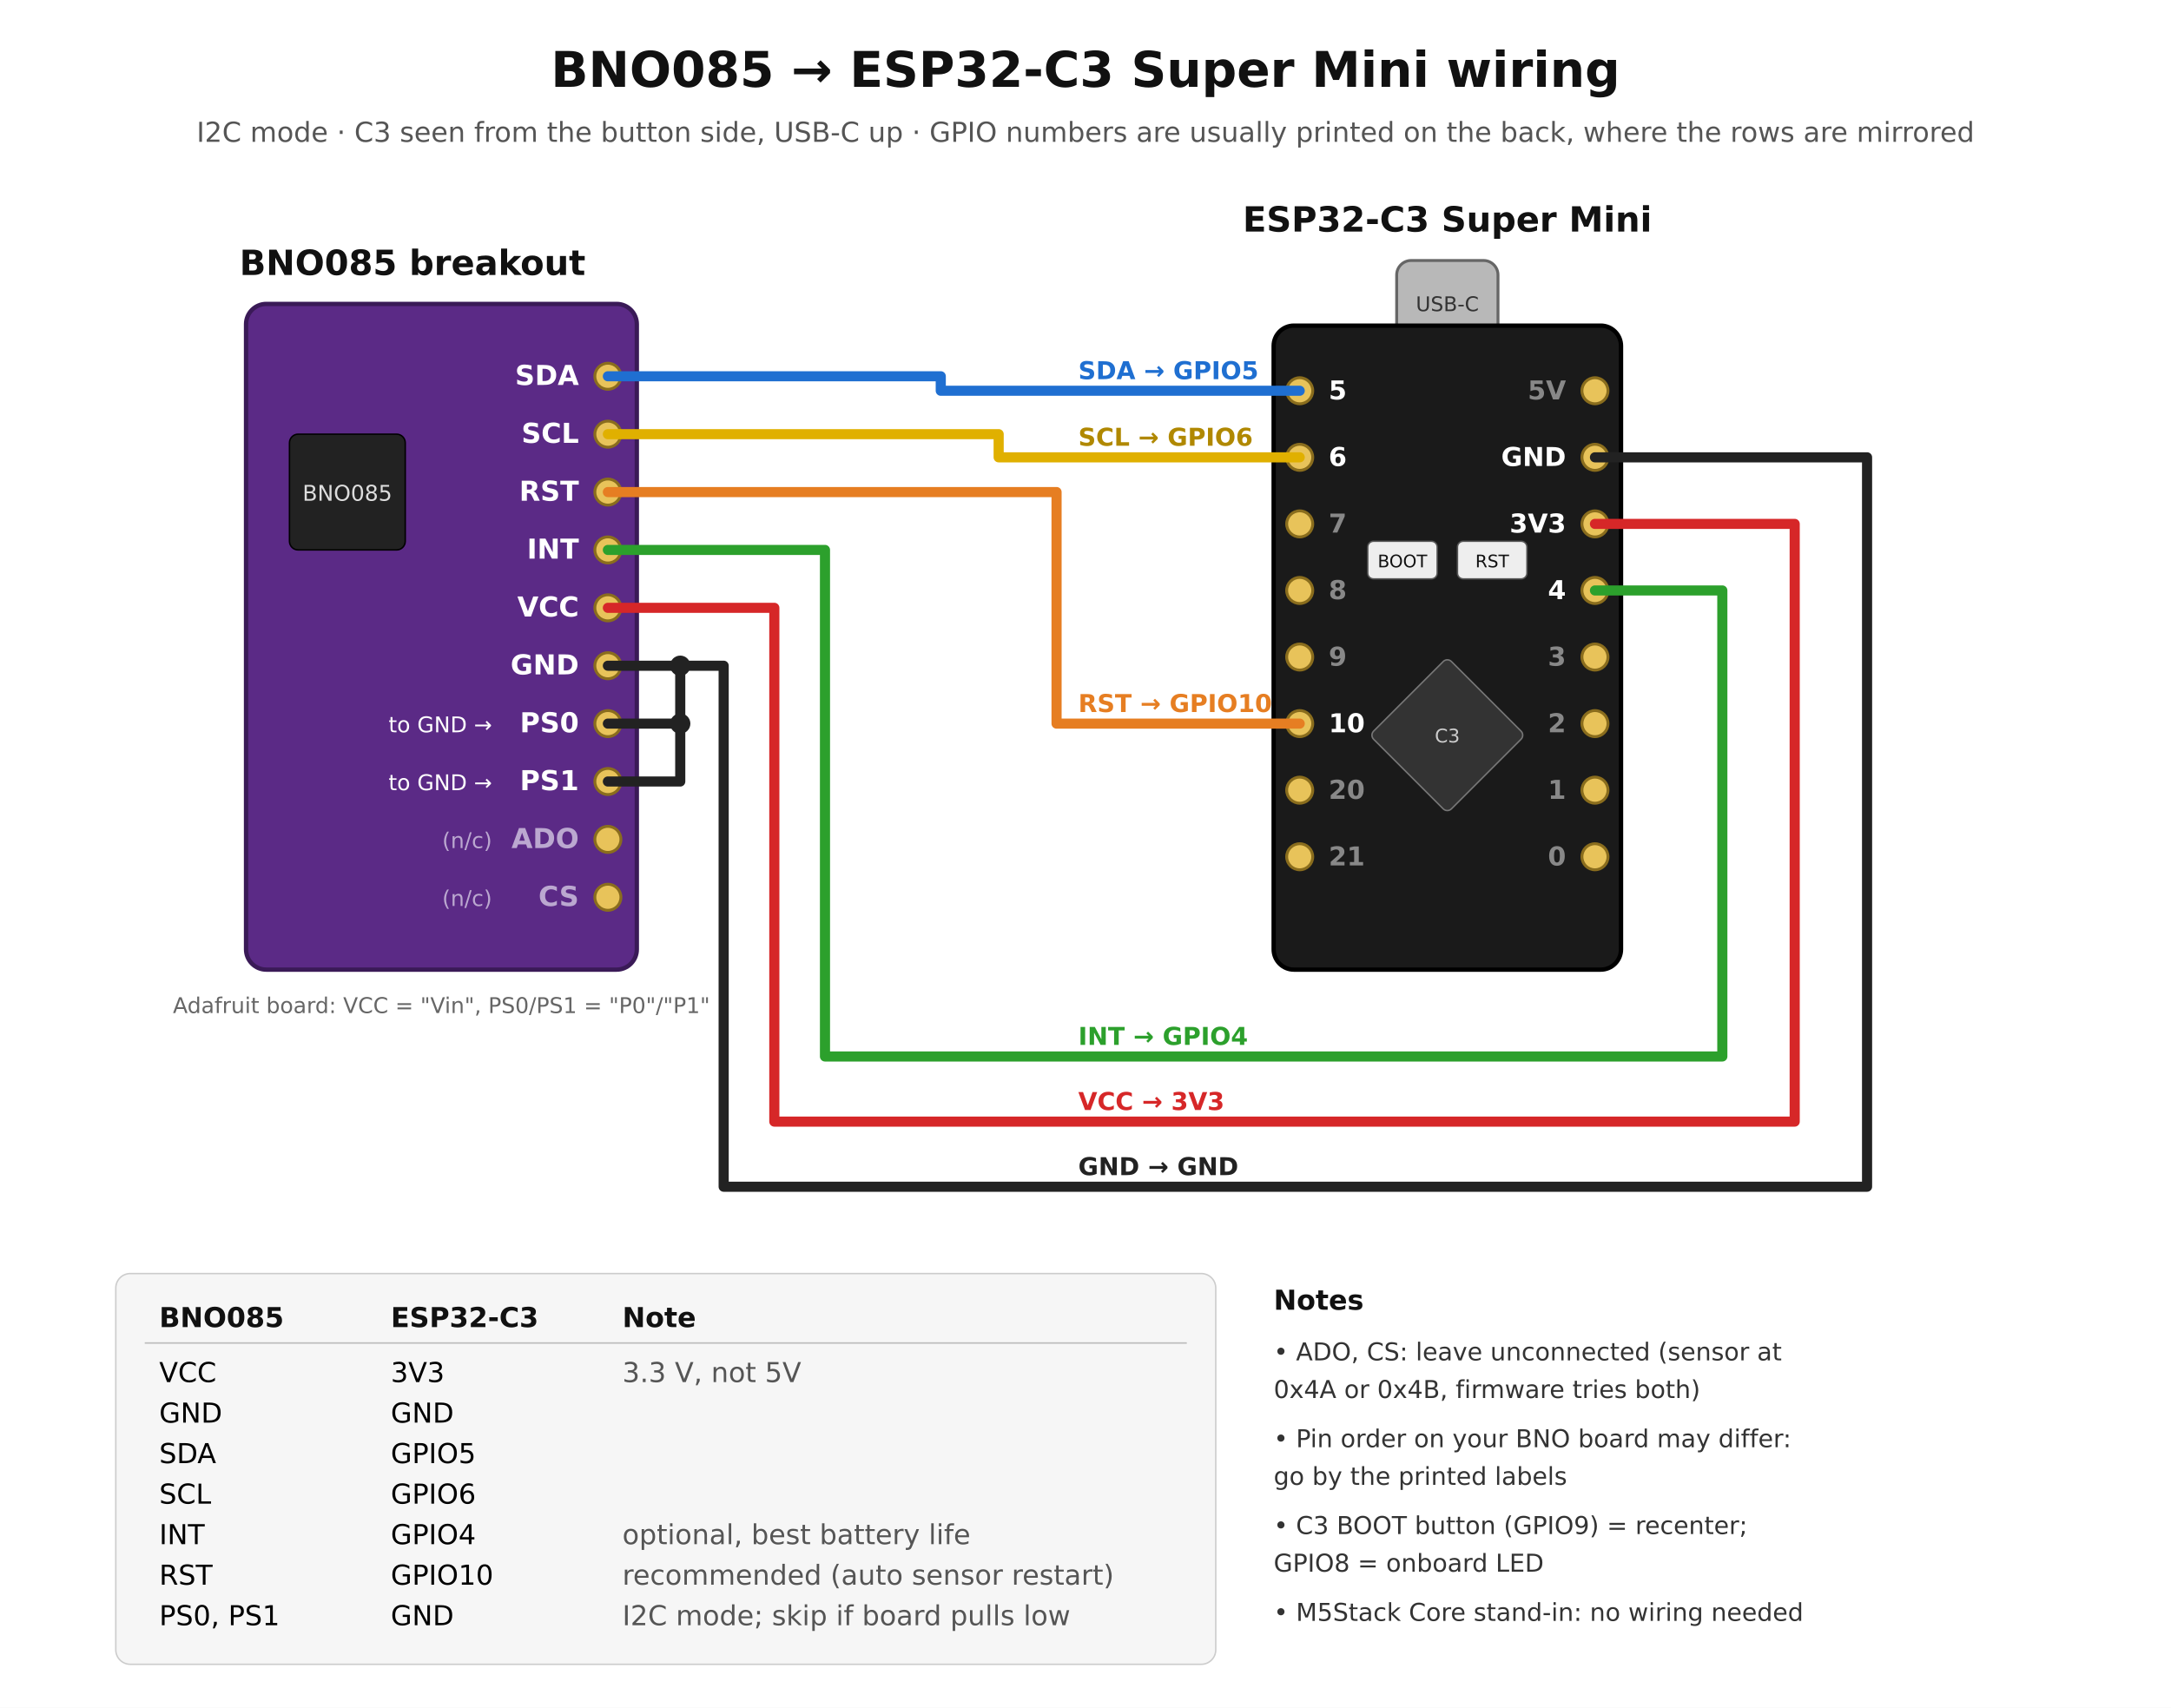
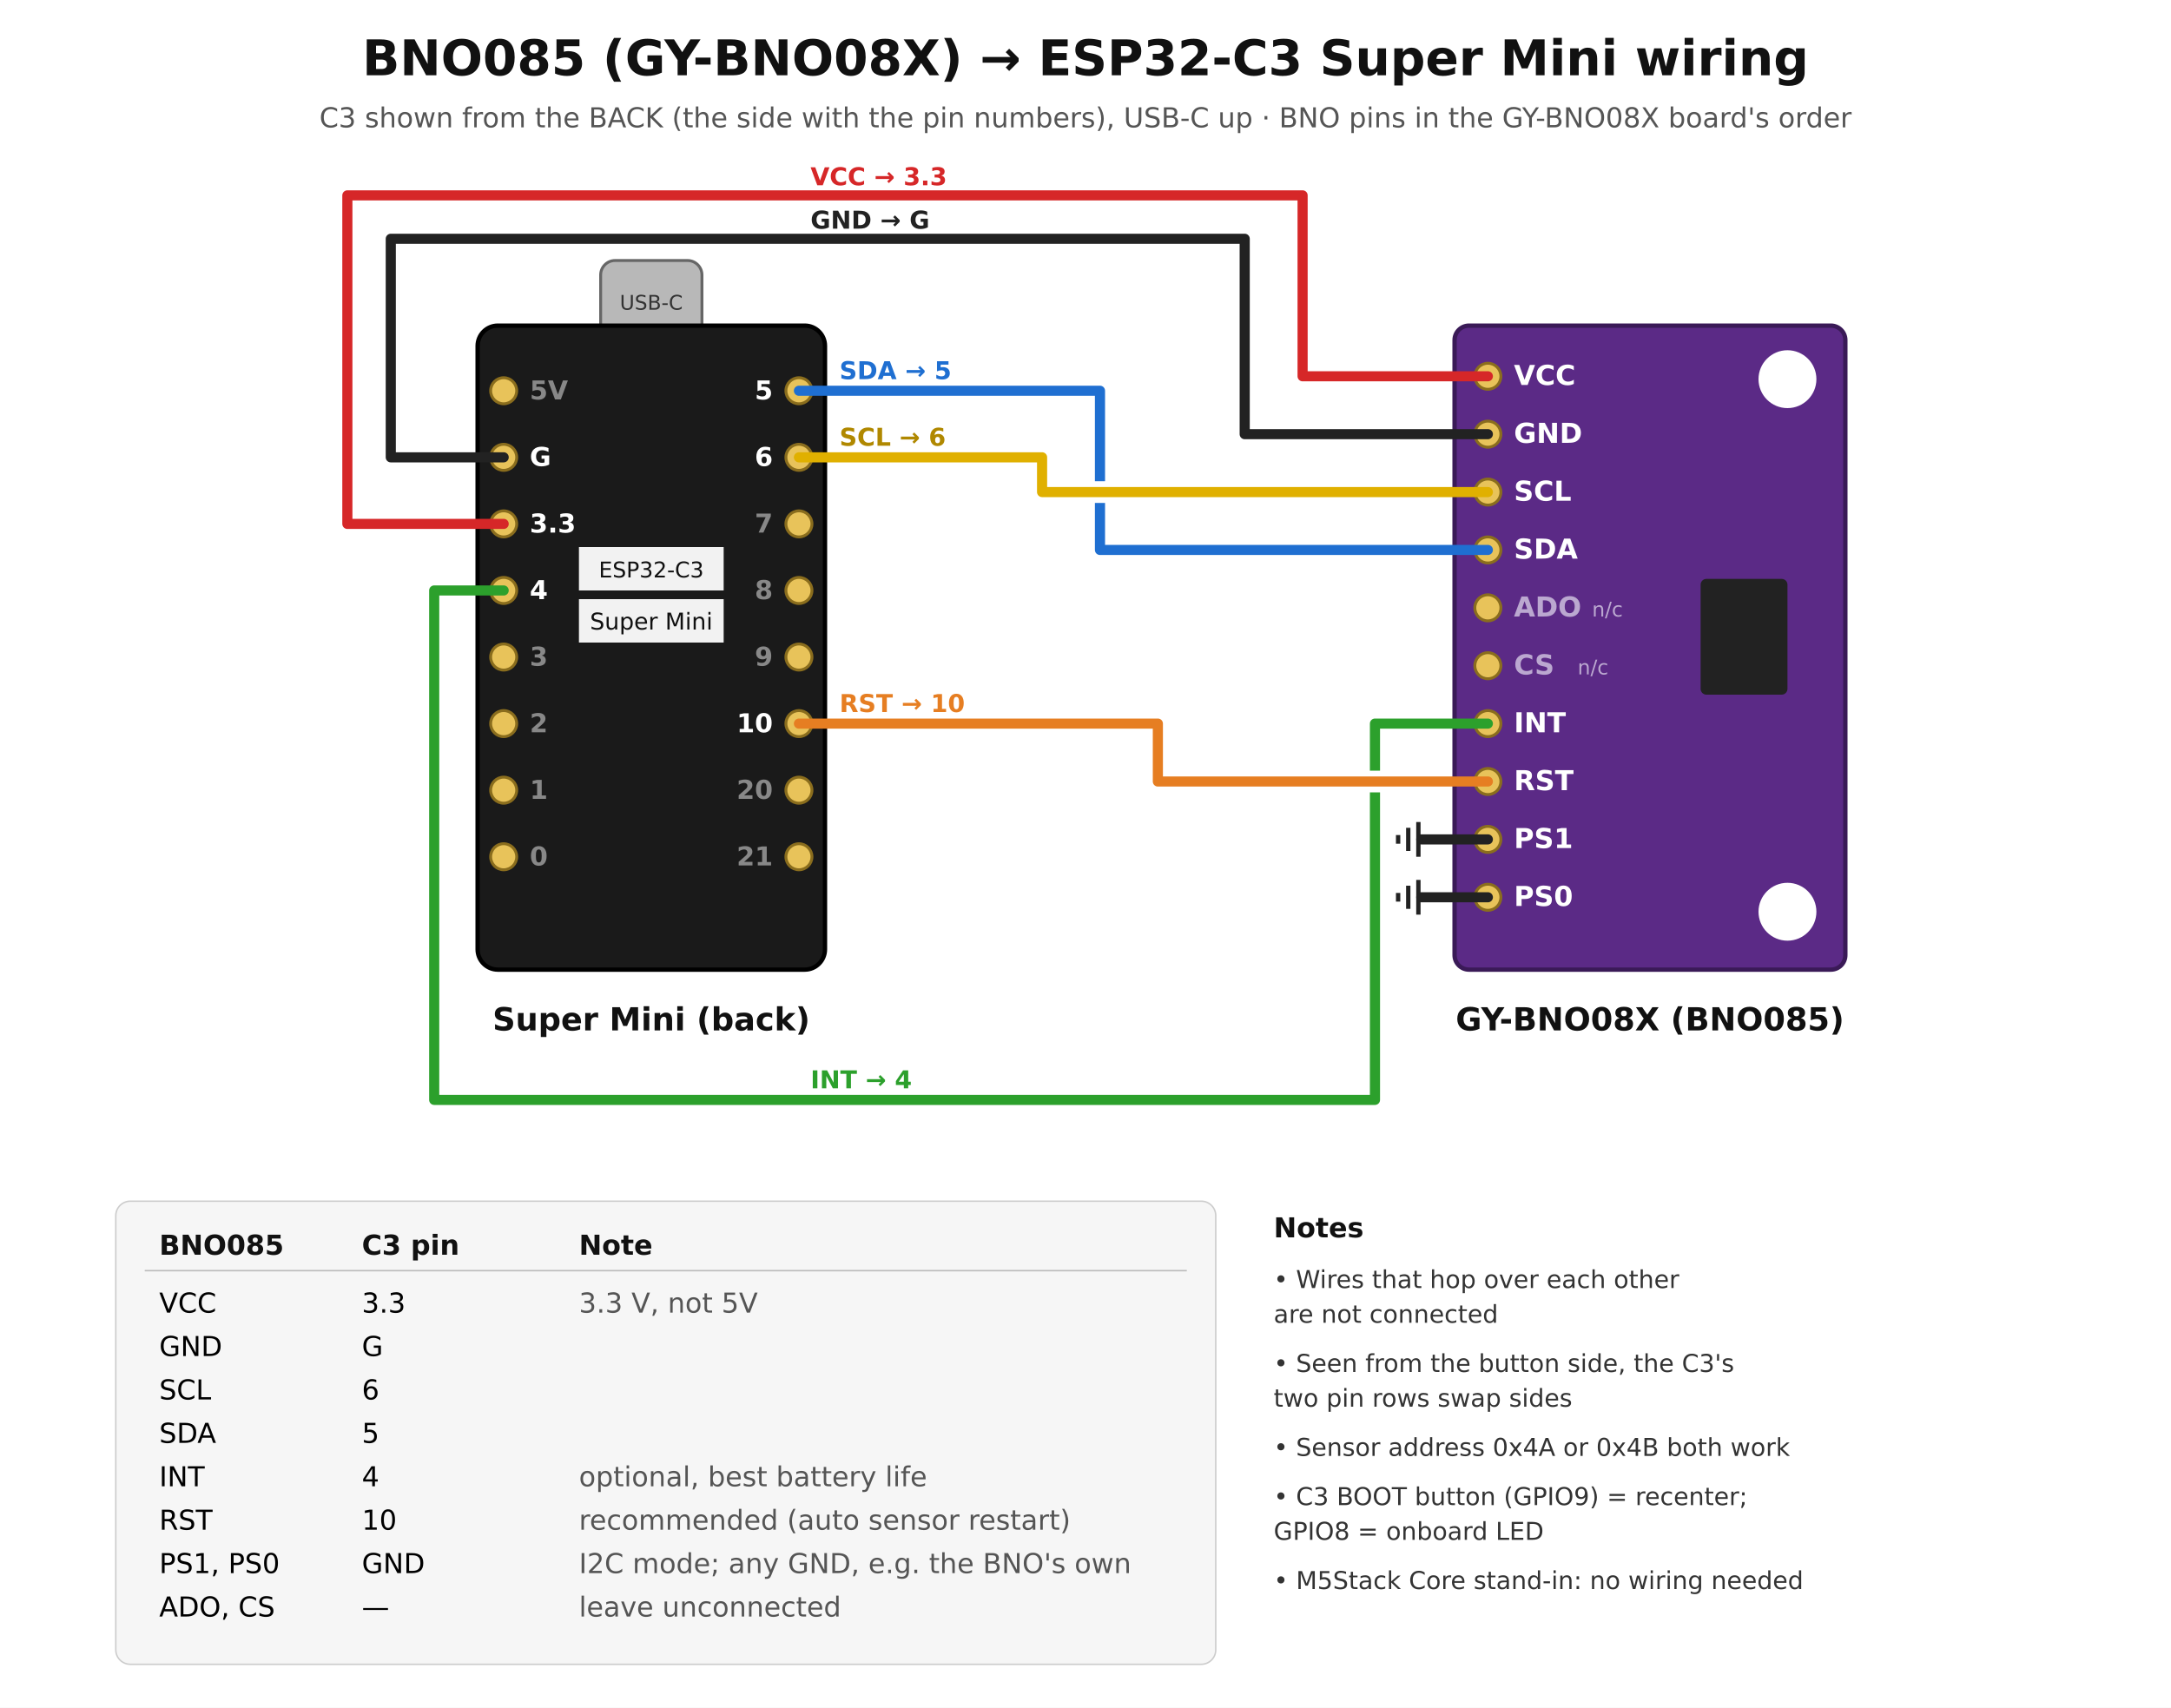
<svg xmlns="http://www.w3.org/2000/svg" width="1500" height="1180" viewBox="0 0 1500 1180" font-family="DejaVu Sans, Arial, sans-serif">
  <rect width="1500" height="1180" fill="#ffffff" />
-   <text x="750" y="60" text-anchor="middle" font-size="34" font-weight="bold" fill="#111">BNO085 → ESP32-C3 Super Mini wiring</text>
-   <text x="750" y="98" text-anchor="middle" font-size="19" fill="#555">I2C mode · C3 seen from the button side, USB-C up · GPIO numbers are usually printed on the back, where the rows are mirrored</text>
-   <rect x="170" y="210" width="270" height="460" rx="14" fill="#5b2a86" stroke="#3a1a57" stroke-width="3" />
-   <text x="285" y="190" text-anchor="middle" font-size="24" font-weight="bold" fill="#111">BNO085 breakout</text>
-   <rect x="200" y="300" width="80" height="80" rx="6" fill="#222" stroke="#000" />
-   <text x="240" y="346" text-anchor="middle" font-size="15" fill="#ddd">BNO085</text>
-   <g font-size="19" font-weight="bold" fill="#fff" text-anchor="end">
-     <text x="400" y="266">SDA</text>
-     <text x="400" y="306">SCL</text>
-     <text x="400" y="346">RST</text>
-     <text x="400" y="386">INT</text>
-     <text x="400" y="426">VCC</text>
-     <text x="400" y="466">GND</text>
-     <text x="400" y="506">PS0</text>
-     <text x="400" y="546">PS1</text>
-     <text x="400" y="586" fill="#bba8d0">ADO</text>
-     <text x="400" y="626" fill="#bba8d0">CS</text>
+   <text x="750" y="52" text-anchor="middle" font-size="34" font-weight="bold" fill="#111">BNO085 (GY-BNO08X) → ESP32-C3 Super Mini wiring</text>
+   <text x="750" y="88" text-anchor="middle" font-size="19" fill="#555">C3 shown from the BACK (the side with the pin numbers), USB-C up · BNO pins in the GY-BNO08X board's order</text>
+   <rect x="415" y="180" width="70" height="56" rx="10" fill="#b8b8b8" stroke="#666" stroke-width="2" />
+   <text x="450" y="214" text-anchor="middle" font-size="14" fill="#333">USB-C</text>
+   <rect x="330" y="225" width="240" height="445" rx="14" fill="#1a1a1a" stroke="#000" stroke-width="3" />
+   <rect x="400" y="378" width="100" height="30" fill="#f2f2f2" />
+   <text x="450" y="399" text-anchor="middle" font-size="15" fill="#111">ESP32-C3</text>
+   <rect x="400" y="414" width="100" height="30" fill="#f2f2f2" />
+   <text x="450" y="435" text-anchor="middle" font-size="16" fill="#111">Super Mini</text>
+   <text x="450" y="712" text-anchor="middle" font-size="22" font-weight="bold" fill="#111">Super Mini (back)</text>
+   <g font-size="18" font-weight="bold" fill="#fff">
+     <text x="366" y="276" fill="#888">5V</text>
+     <text x="366" y="322">G</text>
+     <text x="366" y="368">3.3</text>
+     <text x="366" y="414">4</text>
+     <text x="366" y="460" fill="#888">3</text>
+     <text x="366" y="506" fill="#888">2</text>
+     <text x="366" y="552" fill="#888">1</text>
+     <text x="366" y="598" fill="#888">0</text>
  </g>
-   <g font-size="15" text-anchor="end">
-     <text x="340" y="506" fill="#fff">to GND →</text>
-     <text x="340" y="546" fill="#fff">to GND →</text>
-     <text x="340" y="586" fill="#bba8d0">(n/c)</text>
-     <text x="340" y="626" fill="#bba8d0">(n/c)</text>
+   <g font-size="18" font-weight="bold" fill="#fff" text-anchor="end">
+     <text x="534" y="276">5</text>
+     <text x="534" y="322">6</text>
+     <text x="534" y="368" fill="#888">7</text>
+     <text x="534" y="414" fill="#888">8</text>
+     <text x="534" y="460" fill="#888">9</text>
+     <text x="534" y="506">10</text>
+     <text x="534" y="552" fill="#888">20</text>
+     <text x="534" y="598" fill="#888">21</text>
  </g>
  <g fill="#e8c35a" stroke="#8a6d1d" stroke-width="2">
-     <circle cx="420" cy="260" r="9" />
-     <circle cx="420" cy="300" r="9" />
-     <circle cx="420" cy="340" r="9" />
-     <circle cx="420" cy="380" r="9" />
-     <circle cx="420" cy="420" r="9" />
-     <circle cx="420" cy="460" r="9" />
-     <circle cx="420" cy="500" r="9" />
-     <circle cx="420" cy="540" r="9" />
-     <circle cx="420" cy="580" r="9" />
-     <circle cx="420" cy="620" r="9" />
+     <circle cx="348" cy="270" r="9" />
+     <circle cx="348" cy="316" r="9" />
+     <circle cx="348" cy="362" r="9" />
+     <circle cx="348" cy="408" r="9" />
+     <circle cx="348" cy="454" r="9" />
+     <circle cx="348" cy="500" r="9" />
+     <circle cx="348" cy="546" r="9" />
+     <circle cx="348" cy="592" r="9" />
+     <circle cx="552" cy="270" r="9" />
+     <circle cx="552" cy="316" r="9" />
+     <circle cx="552" cy="362" r="9" />
+     <circle cx="552" cy="408" r="9" />
+     <circle cx="552" cy="454" r="9" />
+     <circle cx="552" cy="500" r="9" />
+     <circle cx="552" cy="546" r="9" />
+     <circle cx="552" cy="592" r="9" />
  </g>
-   <text x="305" y="700" text-anchor="middle" font-size="15" fill="#666">Adafruit board: VCC = "Vin", PS0/PS1 = "P0"/"P1"</text>
-   <rect x="965" y="180" width="70" height="56" rx="10" fill="#b8b8b8" stroke="#666" stroke-width="2" />
-   <text x="1000" y="215" text-anchor="middle" font-size="14" fill="#333">USB-C</text>
-   <rect x="880" y="225" width="240" height="445" rx="14" fill="#1a1a1a" stroke="#000" stroke-width="3" />
-   <text x="1000" y="160" text-anchor="middle" font-size="24" font-weight="bold" fill="#111">ESP32-C3 Super Mini</text>
-   <rect x="945" y="374" width="48" height="26" rx="4" fill="#eee" stroke="#555" />
-   <text x="969" y="392" text-anchor="middle" font-size="12" fill="#111">BOOT</text>
-   <rect x="1007" y="374" width="48" height="26" rx="4" fill="#eee" stroke="#555" />
-   <text x="1031" y="392" text-anchor="middle" font-size="12" fill="#111">RST</text>
-   <rect x="962" y="470" width="76" height="76" rx="4" fill="#333" stroke="#777" transform="rotate(45 1000 508)" />
-   <text x="1000" y="513" text-anchor="middle" font-size="13" fill="#ccc">C3</text>
-   <g font-size="18" font-weight="bold" fill="#fff">
-     <text x="918" y="276">5</text>
-     <text x="918" y="322">6</text>
-     <text x="918" y="368" fill="#888">7</text>
-     <text x="918" y="414" fill="#888">8</text>
-     <text x="918" y="460" fill="#888">9</text>
-     <text x="918" y="506">10</text>
-     <text x="918" y="552" fill="#888">20</text>
-     <text x="918" y="598" fill="#888">21</text>
+   <rect x="1005" y="225" width="270" height="445" rx="10" fill="#5b2a86" stroke="#3a1a57" stroke-width="3" />
+   <circle cx="1235" cy="262" r="20" fill="#fff" />
+   <circle cx="1235" cy="630" r="20" fill="#fff" />
+   <rect x="1175" y="400" width="60" height="80" rx="4" fill="#222" />
+   <text x="1140" y="712" text-anchor="middle" font-size="22" font-weight="bold" fill="#111">GY-BNO08X (BNO085)</text>
+   <g font-size="19" font-weight="bold" fill="#fff">
+     <text x="1046" y="266">VCC</text>
+     <text x="1046" y="306">GND</text>
+     <text x="1046" y="346">SCL</text>
+     <text x="1046" y="386">SDA</text>
+     <text x="1046" y="426" fill="#bba8d0">ADO</text>
+     <text x="1046" y="466" fill="#bba8d0">CS</text>
+     <text x="1046" y="506">INT</text>
+     <text x="1046" y="546">RST</text>
+     <text x="1046" y="586">PS1</text>
+     <text x="1046" y="626">PS0</text>
  </g>
-   <g font-size="18" font-weight="bold" fill="#fff" text-anchor="end">
-     <text x="1082" y="276" fill="#888">5V</text>
-     <text x="1082" y="322">GND</text>
-     <text x="1082" y="368">3V3</text>
-     <text x="1082" y="414">4</text>
-     <text x="1082" y="460" fill="#888">3</text>
-     <text x="1082" y="506" fill="#888">2</text>
-     <text x="1082" y="552" fill="#888">1</text>
-     <text x="1082" y="598" fill="#888">0</text>
+   <g font-size="14" fill="#bba8d0">
+     <text x="1100" y="426">n/c</text>
+     <text x="1090" y="466">n/c</text>
  </g>
  <g fill="#e8c35a" stroke="#8a6d1d" stroke-width="2">
-     <circle cx="898" cy="270" r="9" />
-     <circle cx="898" cy="316" r="9" />
-     <circle cx="898" cy="362" r="9" />
-     <circle cx="898" cy="408" r="9" />
-     <circle cx="898" cy="454" r="9" />
-     <circle cx="898" cy="500" r="9" />
-     <circle cx="898" cy="546" r="9" />
-     <circle cx="898" cy="592" r="9" />
-     <circle cx="1102" cy="270" r="9" />
-     <circle cx="1102" cy="316" r="9" />
-     <circle cx="1102" cy="362" r="9" />
-     <circle cx="1102" cy="408" r="9" />
-     <circle cx="1102" cy="454" r="9" />
-     <circle cx="1102" cy="500" r="9" />
-     <circle cx="1102" cy="546" r="9" />
-     <circle cx="1102" cy="592" r="9" />
+     <circle cx="1028" cy="260" r="9" />
+     <circle cx="1028" cy="300" r="9" />
+     <circle cx="1028" cy="340" r="9" />
+     <circle cx="1028" cy="380" r="9" />
+     <circle cx="1028" cy="420" r="9" />
+     <circle cx="1028" cy="460" r="9" />
+     <circle cx="1028" cy="500" r="9" />
+     <circle cx="1028" cy="540" r="9" />
+     <circle cx="1028" cy="580" r="9" />
+     <circle cx="1028" cy="620" r="9" />
  </g>
  <g fill="none" stroke-width="7" stroke-linecap="round" stroke-linejoin="round">
-     <path d="M420,260 H650 V270 H898" stroke="#1f6fd1" />
-     <path d="M420,300 H690 V316 H898" stroke="#e0b000" />
-     <path d="M420,340 H730 V500 H898" stroke="#e67e22" />
-     <path d="M420,380 H570 V730 H1190 V408 H1102" stroke="#2ca02c" />
-     <path d="M420,420 H535 V775 H1240 V362 H1102" stroke="#d62728" />
-     <path d="M420,460 H500 V820 H1290 V316 H1102" stroke="#222" />
-     <path d="M420,500 H470" stroke="#222" />
-     <path d="M420,540 H470 V460" stroke="#222" />
+     <path id="w-vcc" d="M348,362 H240 V135 H900 V260 H1028" stroke="#d62728" />
+     <path id="w-gnd" d="M348,316 H270 V165 H860 V300 H1028" stroke="#222" />
+     <path id="w-sda" d="M552,270 H760 V380 H1028" stroke="#1f6fd1" />
+     <path id="w-int" d="M348,408 H300 V760 H950 V500 H1028" stroke="#2ca02c" />
  </g>
-   <circle cx="470" cy="460" r="7" fill="#222" />
-   <circle cx="470" cy="500" r="7" fill="#222" />
+   <g fill="none" stroke-linecap="round" stroke-linejoin="round">
+     <path d="M738,340 H782" stroke="#fff" stroke-width="15" />
+     <path id="w-scl" d="M552,316 H720 V340 H1028" stroke="#e0b000" stroke-width="7" />
+     <path d="M928,540 H972" stroke="#fff" stroke-width="15" />
+     <path id="w-rst" d="M552,500 H800 V540 H1028" stroke="#e67e22" stroke-width="7" />
+     <path id="w-ps1" d="M1028,580 H982" stroke="#222" stroke-width="7" />
+     <path id="w-ps0" d="M1028,620 H982" stroke="#222" stroke-width="7" />
+   </g>
+   <g stroke="#222" stroke-width="3">
+     <line x1="980" y1="568" x2="980" y2="592" />
+     <line x1="973" y1="572" x2="973" y2="588" />
+     <line x1="966" y1="577" x2="966" y2="583" />
+     <line x1="980" y1="608" x2="980" y2="632" />
+     <line x1="973" y1="612" x2="973" y2="628" />
+     <line x1="966" y1="617" x2="966" y2="623" />
+   </g>
  <g font-size="17" font-weight="bold">
-     <text x="745" y="262" fill="#1f6fd1">SDA → GPIO5</text>
-     <text x="745" y="308" fill="#b08800">SCL → GPIO6</text>
-     <text x="745" y="492" fill="#e67e22">RST → GPIO10</text>
-     <text x="745" y="722" fill="#2ca02c">INT → GPIO4</text>
-     <text x="745" y="767" fill="#d62728">VCC → 3V3</text>
-     <text x="745" y="812" fill="#222">GND → GND</text>
+     <text x="560" y="128" fill="#d62728">VCC → 3.3</text>
+     <text x="560" y="158" fill="#222">GND → G</text>
+     <text x="580" y="262" fill="#1f6fd1">SDA → 5</text>
+     <text x="580" y="308" fill="#b08800">SCL → 6</text>
+     <text x="580" y="492" fill="#e67e22">RST → 10</text>
+     <text x="560" y="752" fill="#2ca02c">INT → 4</text>
  </g>
  <g font-size="19">
-     <rect x="80" y="880" width="760" height="270" rx="10" fill="#f6f6f6" stroke="#ccc" />
-     <text x="110" y="917" font-weight="bold" fill="#111">BNO085</text>
-     <text x="270" y="917" font-weight="bold" fill="#111">ESP32-C3</text>
-     <text x="430" y="917" font-weight="bold" fill="#111">Note</text>
-     <line x1="100" y1="928" x2="820" y2="928" stroke="#bbb" />
-     <text x="110" y="955">VCC</text>
-     <text x="270" y="955">3V3</text>
-     <text x="430" y="955" fill="#555">3.3 V, not 5V</text>
-     <text x="110" y="983">GND</text>
-     <text x="270" y="983">GND</text>
-     <text x="110" y="1011">SDA</text>
-     <text x="270" y="1011">GPIO5</text>
-     <text x="110" y="1039">SCL</text>
-     <text x="270" y="1039">GPIO6</text>
-     <text x="110" y="1067">INT</text>
-     <text x="270" y="1067">GPIO4</text>
-     <text x="430" y="1067" fill="#555">optional, best battery life</text>
-     <text x="110" y="1095">RST</text>
-     <text x="270" y="1095">GPIO10</text>
-     <text x="430" y="1095" fill="#555">recommended (auto sensor restart)</text>
-     <text x="110" y="1123">PS0, PS1</text>
-     <text x="270" y="1123">GND</text>
-     <text x="430" y="1123" fill="#555">I2C mode; skip if board pulls low</text>
+     <rect x="80" y="830" width="760" height="320" rx="10" fill="#f6f6f6" stroke="#ccc" />
+     <text x="110" y="867" font-weight="bold" fill="#111">BNO085</text>
+     <text x="250" y="867" font-weight="bold" fill="#111">C3 pin</text>
+     <text x="400" y="867" font-weight="bold" fill="#111">Note</text>
+     <line x1="100" y1="878" x2="820" y2="878" stroke="#bbb" />
+     <text x="110" y="907">VCC</text>
+     <text x="250" y="907">3.3</text>
+     <text x="400" y="907" fill="#555">3.3 V, not 5V</text>
+     <text x="110" y="937">GND</text>
+     <text x="250" y="937">G</text>
+     <text x="110" y="967">SCL</text>
+     <text x="250" y="967">6</text>
+     <text x="110" y="997">SDA</text>
+     <text x="250" y="997">5</text>
+     <text x="110" y="1027">INT</text>
+     <text x="250" y="1027">4</text>
+     <text x="400" y="1027" fill="#555">optional, best battery life</text>
+     <text x="110" y="1057">RST</text>
+     <text x="250" y="1057">10</text>
+     <text x="400" y="1057" fill="#555">recommended (auto sensor restart)</text>
+     <text x="110" y="1087">PS1, PS0</text>
+     <text x="250" y="1087">GND</text>
+     <text x="400" y="1087" fill="#555">I2C mode; any GND, e.g. the BNO's own</text>
+     <text x="110" y="1117">ADO, CS</text>
+     <text x="250" y="1117">—</text>
+     <text x="400" y="1117" fill="#555">leave unconnected</text>
  </g>
  <g font-size="17" fill="#333">
-     <text x="880" y="905" font-weight="bold" font-size="19" fill="#111">Notes</text>
-     <text x="880" y="940">• ADO, CS: leave unconnected (sensor at</text>
-     <text x="880" y="966">  0x4A or 0x4B, firmware tries both)</text>
-     <text x="880" y="1000">• Pin order on your BNO board may differ:</text>
-     <text x="880" y="1026">  go by the printed labels</text>
-     <text x="880" y="1060">• C3 BOOT button (GPIO9) = recenter;</text>
-     <text x="880" y="1086">  GPIO8 = onboard LED</text>
-     <text x="880" y="1120">• M5Stack Core stand-in: no wiring needed</text>
+     <text x="880" y="855" font-weight="bold" font-size="19" fill="#111">Notes</text>
+     <text x="880" y="890">• Wires that hop over each other</text>
+     <text x="880" y="914">  are not connected</text>
+     <text x="880" y="948">• Seen from the button side, the C3's</text>
+     <text x="880" y="972">  two pin rows swap sides</text>
+     <text x="880" y="1006">• Sensor address 0x4A or 0x4B both work</text>
+     <text x="880" y="1040">• C3 BOOT button (GPIO9) = recenter;</text>
+     <text x="880" y="1064">  GPIO8 = onboard LED</text>
+     <text x="880" y="1098">• M5Stack Core stand-in: no wiring needed</text>
  </g>
</svg>
